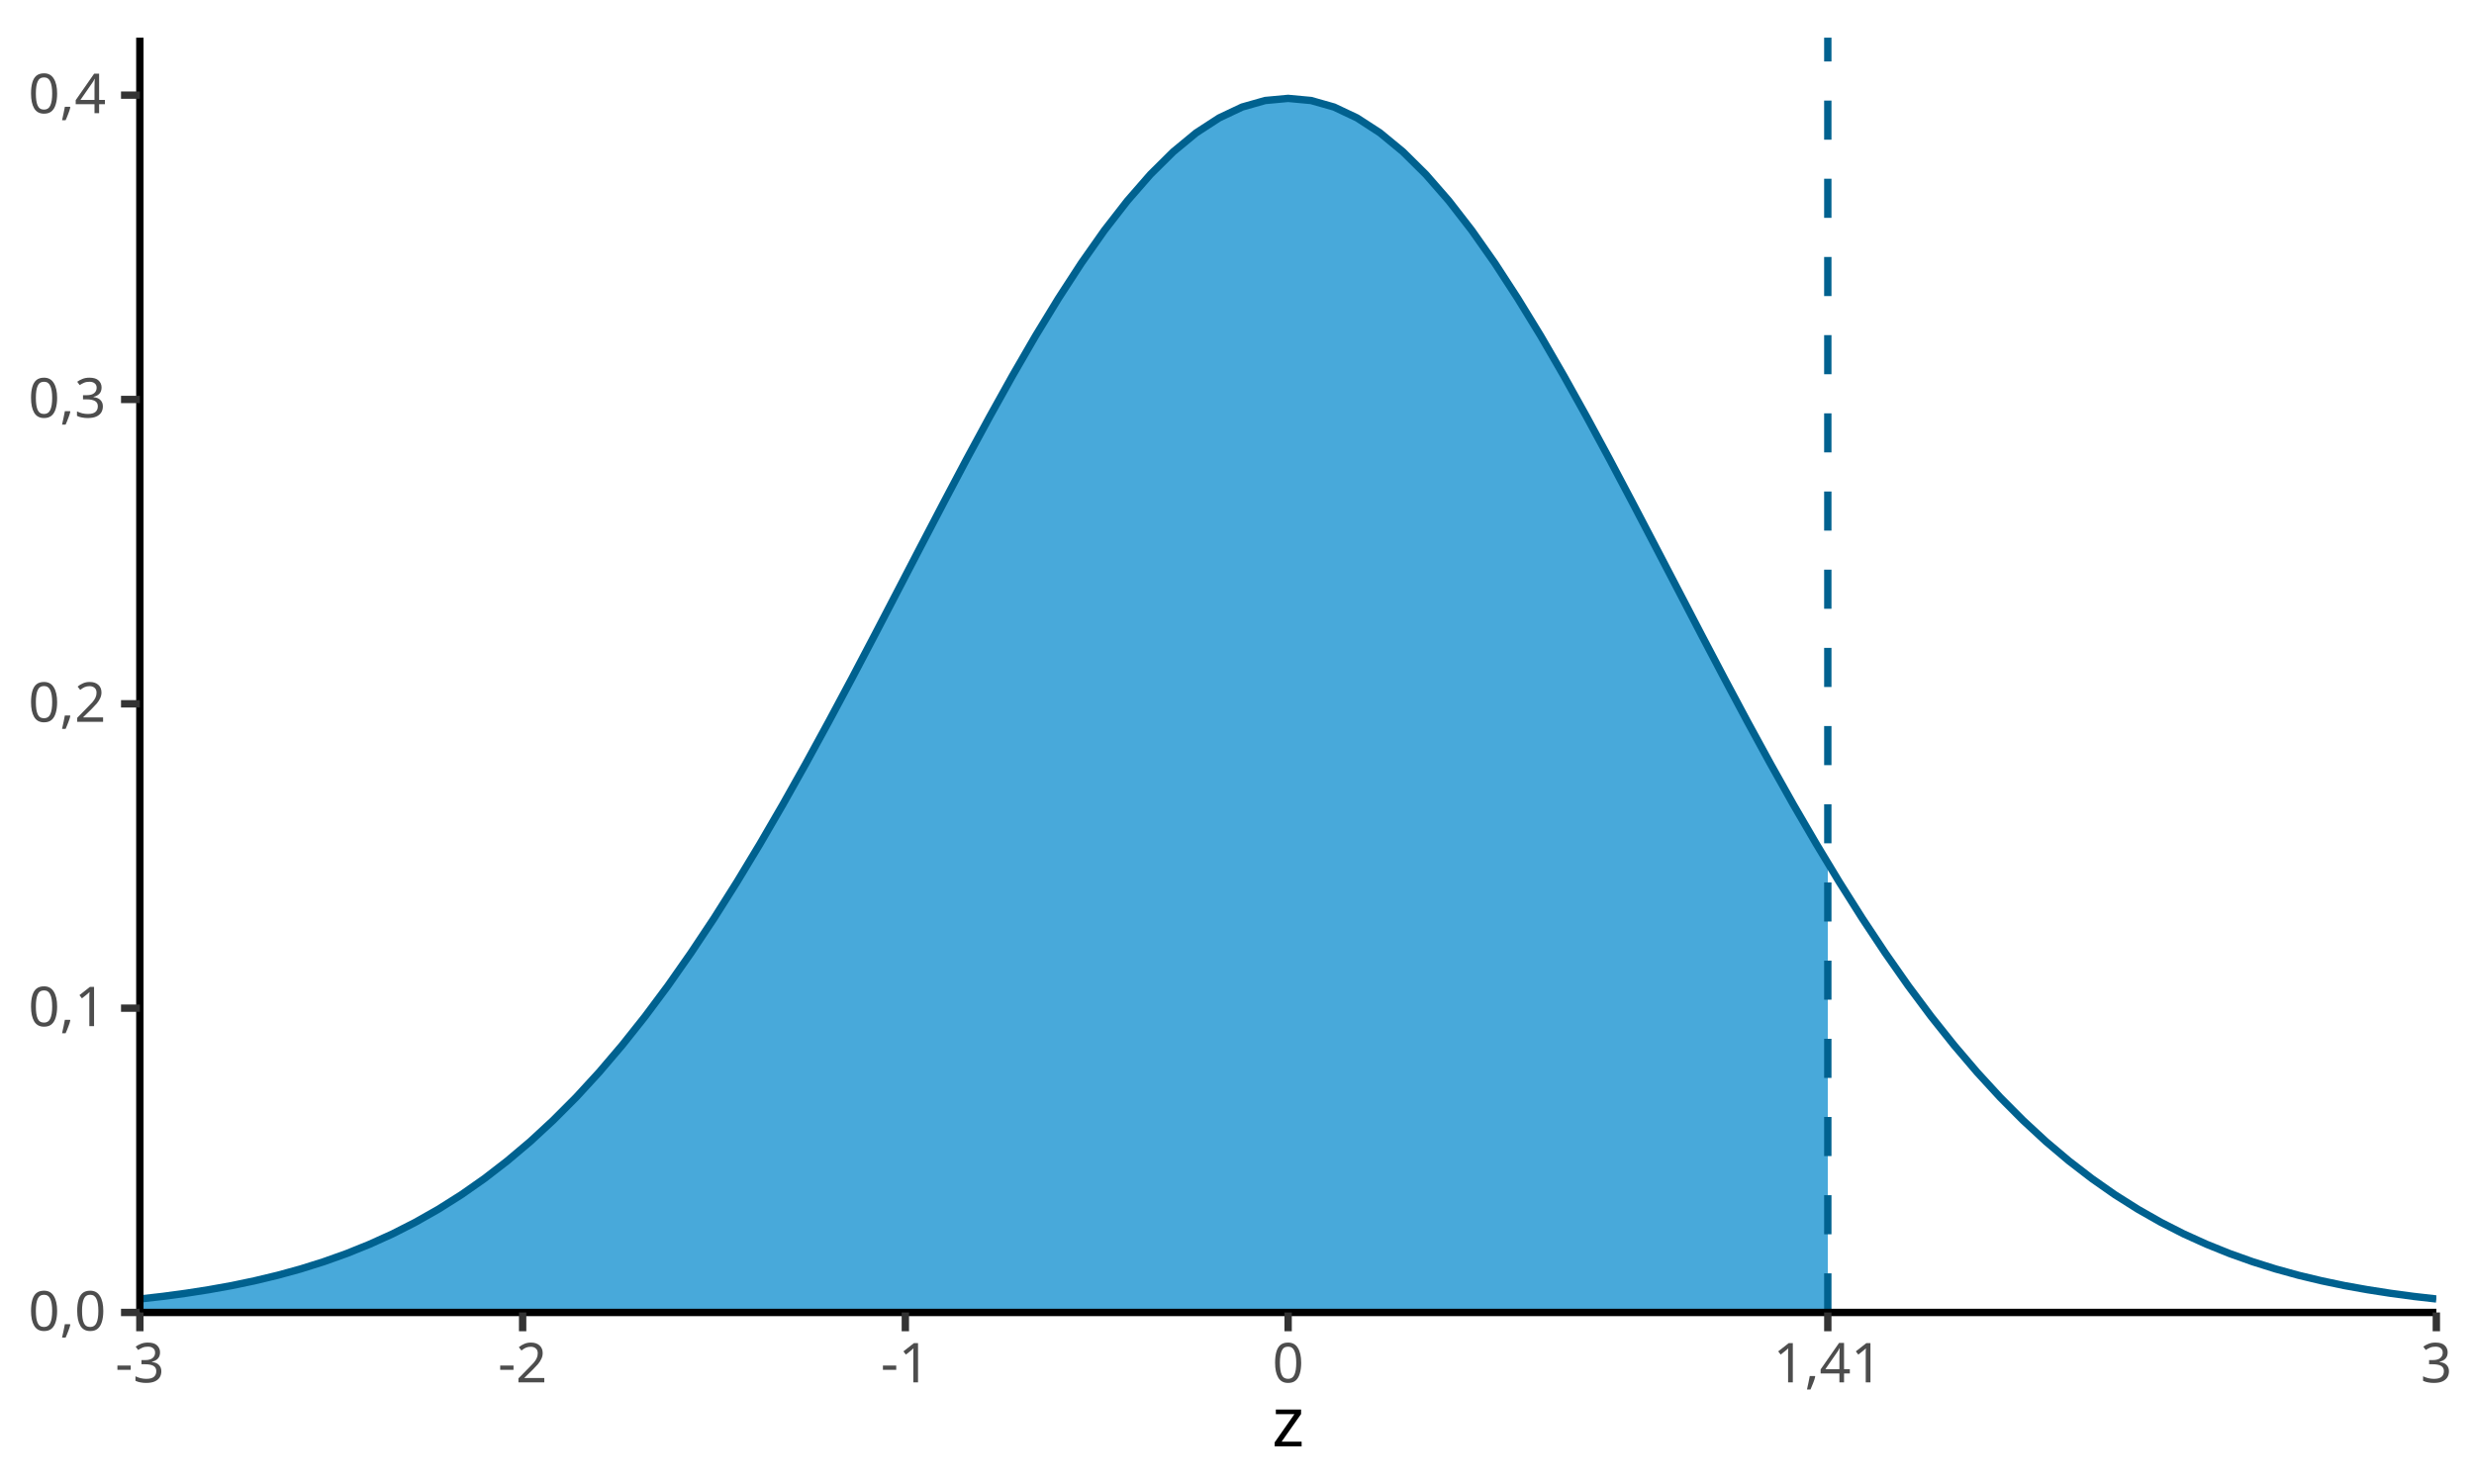
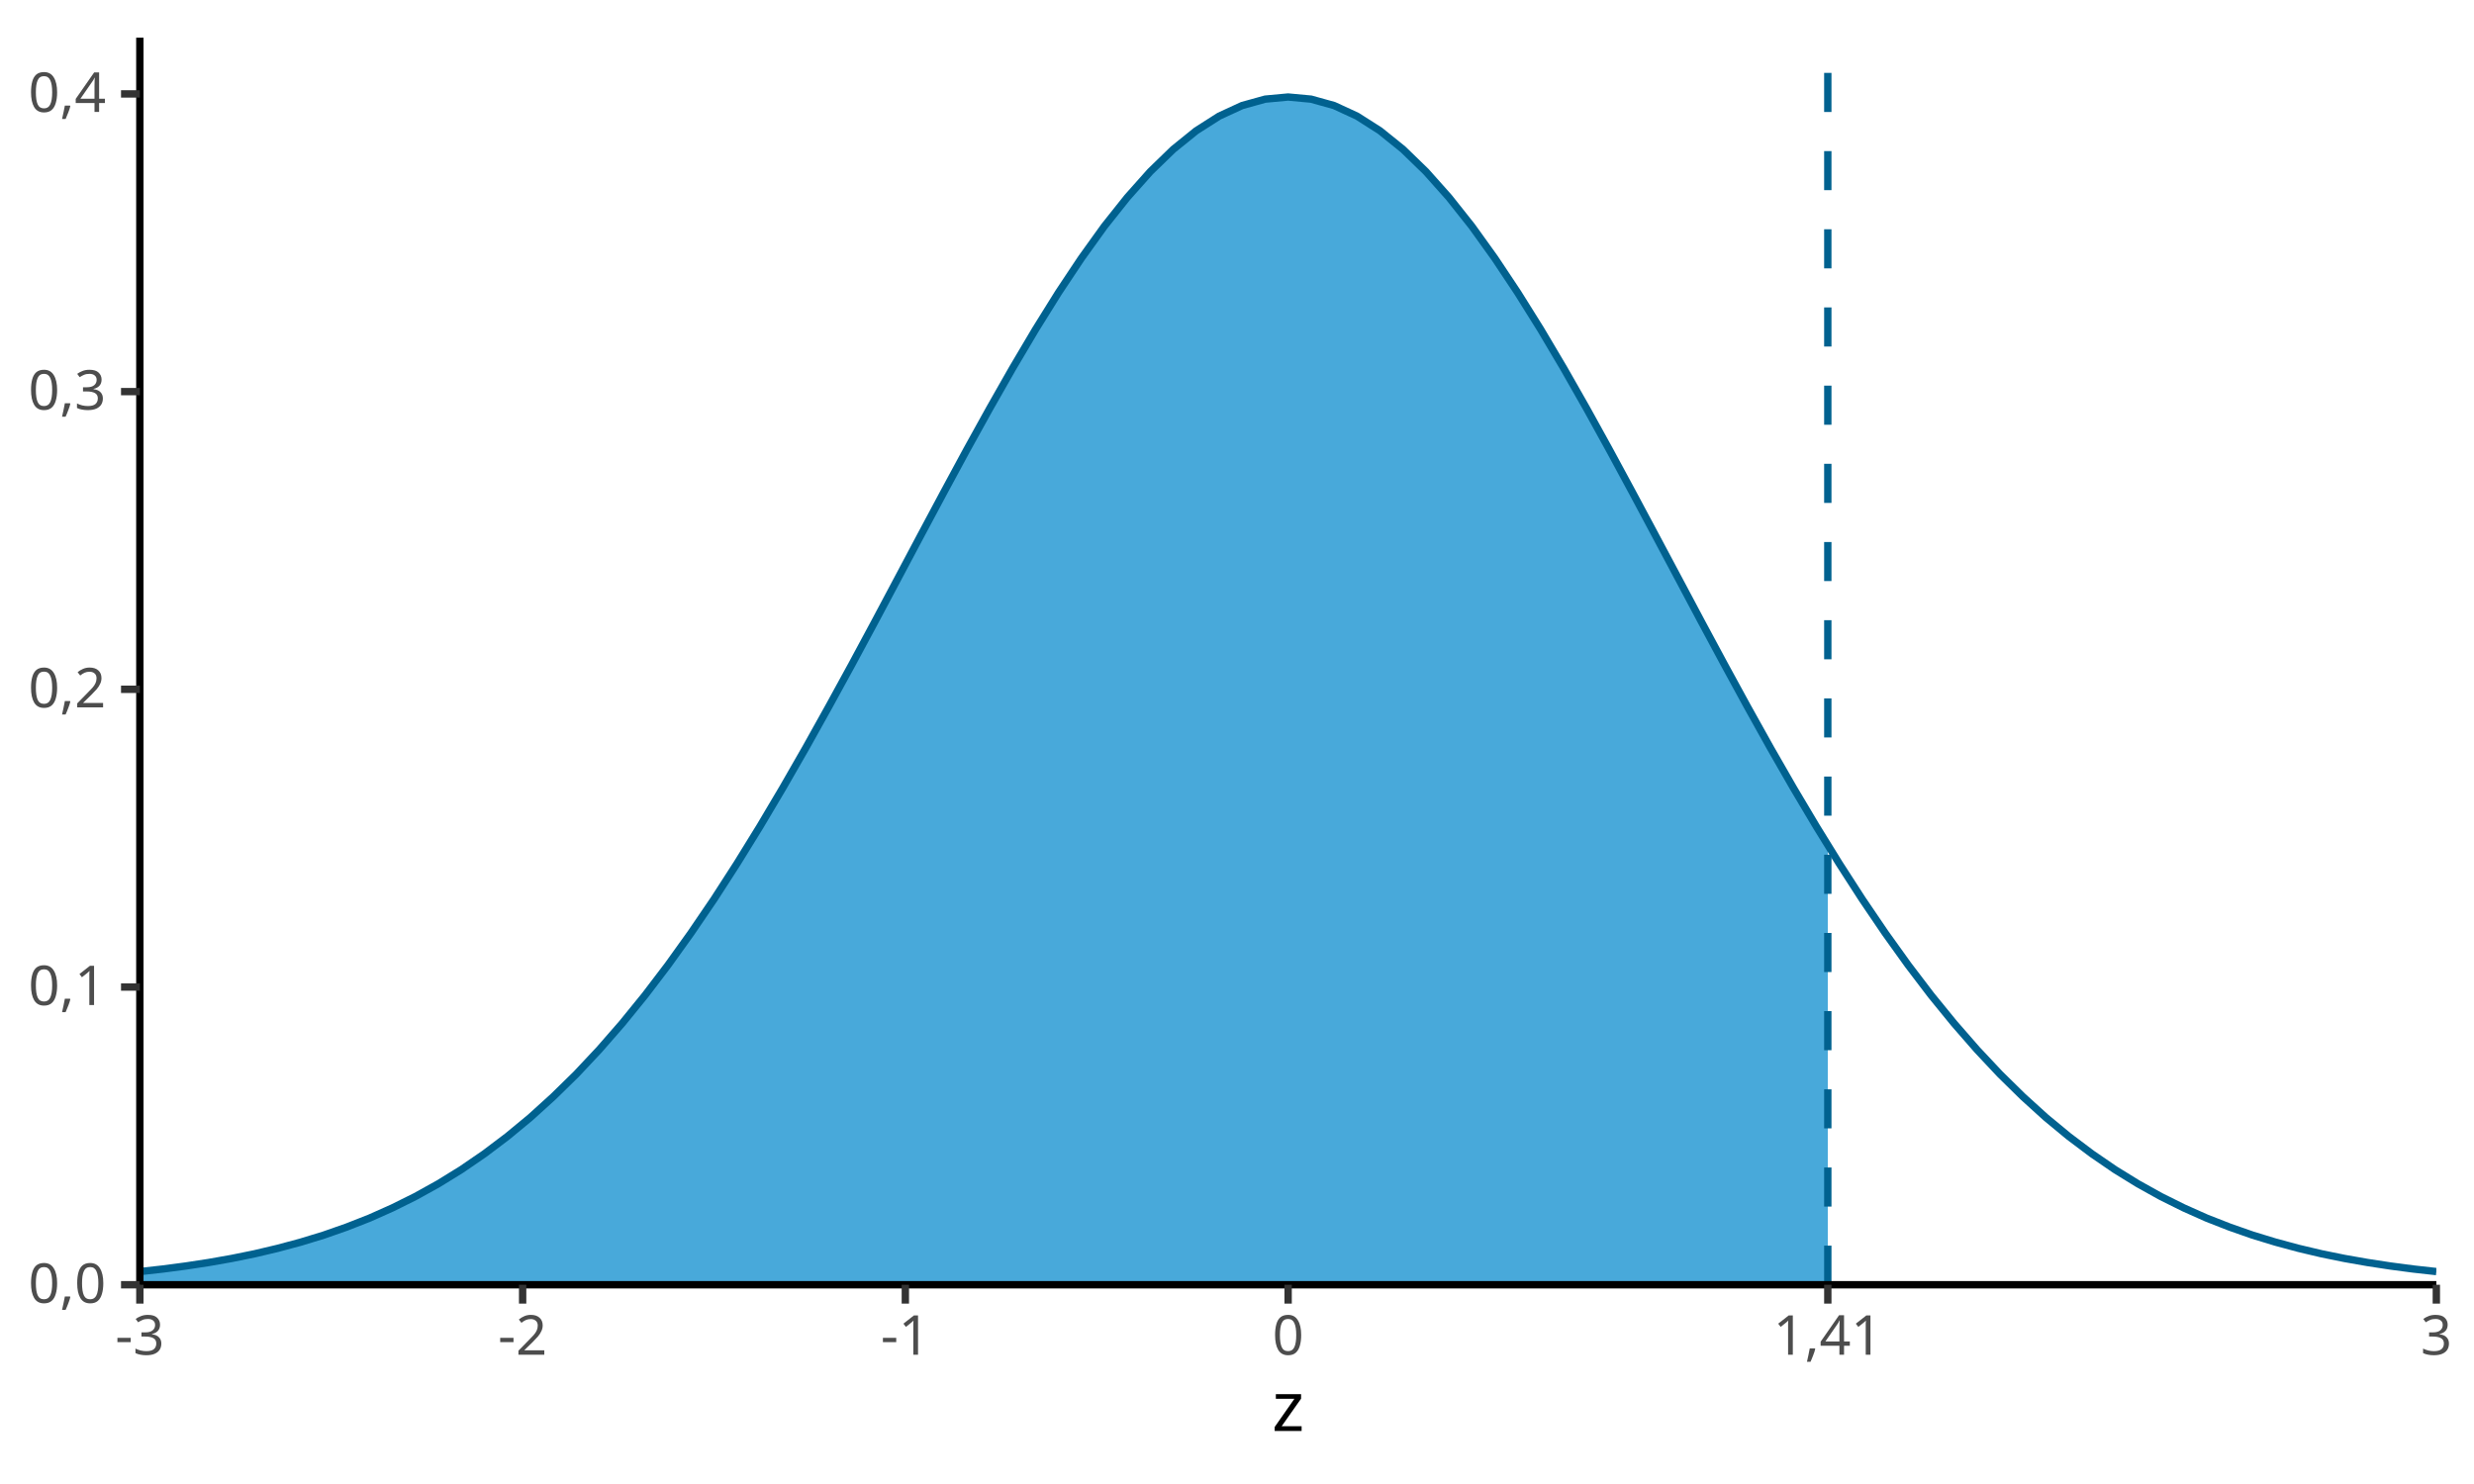
<svg xmlns="http://www.w3.org/2000/svg" class="svglite" width="360.00pt" height="216.00pt" viewBox="0 0 360.00 216.00">
  <defs>
    <style type="text/css">
    .svglite line, .svglite polyline, .svglite polygon, .svglite path, .svglite rect, .svglite circle {
      fill: none;
      stroke: #000000;
      stroke-linecap: round;
      stroke-linejoin: round;
      stroke-miterlimit: 10.00;
    }
  </style>
  </defs>
  <rect width="100%" height="100%" style="stroke: none; fill: #FFFFFF;" />
  <defs>
    <clipPath id="cpMC4wMHwzNjAuMDB8MC4wMHwyMTYuMDA=">
      <rect x="0.00" y="0.00" width="360.00" height="216.00" />
    </clipPath>
  </defs>
  <g clip-path="url(#cpMC4wMHwzNjAuMDB8MC4wMHwyMTYuMDA=)">
    <rect x="0.00" y="0.00" width="360.00" height="216.00" style="stroke-width: 1.07; stroke: #FFFFFF; fill: #FFFFFF;" />
  </g>
  <defs>
-     <clipPath id="cpMjAuMzV8MzU0LjUyfDUuNDh8MTkxLjAz">
-       <rect x="20.35" y="5.48" width="334.17" height="185.55" />
+     <clipPath id="cpMjAuMzV8MzU0LjUyfDUuNDh8MTg3LjAw">
+       <rect x="20.35" y="5.48" width="334.17" height="181.52" />
    </clipPath>
  </defs>
-   <g clip-path="url(#cpMjAuMzV8MzU0LjUyfDUuNDh8MTkxLjAz)">
-     <rect x="20.35" y="5.48" width="334.17" height="185.55" style="stroke-width: 1.07; stroke: none; fill: #FFFFFF;" />
-     <polygon points="20.35,189.07 22.81,188.80 25.27,188.49 27.72,188.14 30.18,187.75 32.63,187.32 35.09,186.84 37.55,186.31 40.00,185.72 42.46,185.07 44.92,184.35 47.37,183.55 49.83,182.69 52.28,181.73 54.74,180.69 57.20,179.56 59.65,178.32 62.11,176.98 64.56,175.53 67.02,173.97 69.48,172.28 71.93,170.46 74.39,168.51 76.84,166.43 79.30,164.20 81.76,161.83 84.21,159.31 86.67,156.64 89.13,153.82 91.58,150.85 94.04,147.72 96.49,144.44 98.95,141.01 101.41,137.44 103.86,133.71 106.32,129.85 108.77,125.86 111.23,121.73 113.69,117.50 116.14,113.15 118.60,108.71 121.06,104.18 123.51,99.58 125.97,94.93 128.42,90.23 130.88,85.51 133.34,80.78 135.79,76.07 138.25,71.39 140.70,66.76 143.16,62.20 145.62,57.73 148.07,53.38 150.53,49.16 152.98,45.09 155.44,41.20 157.90,37.50 160.35,34.02 162.81,30.78 165.27,27.78 167.72,25.05 170.18,22.60 172.63,20.45 175.09,18.61 177.55,17.08 180.00,15.88 182.46,15.02 184.91,14.50 187.37,14.32 189.83,14.48 192.28,14.98 194.74,15.83 197.20,17.01 199.65,18.51 202.11,20.34 204.56,22.48 207.02,24.91 209.48,27.62 211.93,30.61 214.39,33.84 216.84,37.31 219.30,40.99 221.76,44.87 224.21,48.93 226.67,53.14 229.12,57.49 231.58,61.95 234.04,66.51 236.49,71.13 238.95,75.81 241.41,80.53 243.86,85.25 246.32,89.97 248.77,94.67 251.23,99.33 253.69,103.93 256.14,108.46 258.60,112.91 261.05,117.26 263.51,121.51 265.97,125.63 265.97,191.03 263.51,191.03 261.05,191.03 258.60,191.03 256.14,191.03 253.69,191.03 251.23,191.03 248.77,191.03 246.32,191.03 243.86,191.03 241.41,191.03 238.95,191.03 236.49,191.03 234.04,191.03 231.58,191.03 229.12,191.03 226.67,191.03 224.21,191.03 221.76,191.03 219.30,191.03 216.84,191.03 214.39,191.03 211.93,191.03 209.48,191.03 207.02,191.03 204.56,191.03 202.11,191.03 199.65,191.03 197.20,191.03 194.74,191.03 192.28,191.03 189.83,191.03 187.37,191.03 184.91,191.03 182.46,191.03 180.00,191.03 177.55,191.03 175.09,191.03 172.63,191.03 170.18,191.03 167.72,191.03 165.27,191.03 162.81,191.03 160.35,191.03 157.90,191.03 155.44,191.03 152.98,191.03 150.53,191.03 148.07,191.03 145.62,191.03 143.16,191.03 140.70,191.03 138.25,191.03 135.79,191.03 133.34,191.03 130.88,191.03 128.42,191.03 125.97,191.03 123.51,191.03 121.06,191.03 118.60,191.03 116.14,191.03 113.69,191.03 111.23,191.03 108.77,191.03 106.32,191.03 103.86,191.03 101.41,191.03 98.95,191.03 96.49,191.03 94.04,191.03 91.58,191.03 89.13,191.03 86.67,191.03 84.21,191.03 81.76,191.03 79.30,191.03 76.84,191.03 74.39,191.03 71.93,191.03 69.48,191.03 67.02,191.03 64.56,191.03 62.11,191.03 59.65,191.03 57.20,191.03 54.74,191.03 52.28,191.03 49.83,191.03 47.37,191.03 44.92,191.03 42.46,191.03 40.00,191.03 37.55,191.03 35.09,191.03 32.63,191.03 30.18,191.03 27.72,191.03 25.27,191.03 22.81,191.03 20.35,191.03 " style="stroke-width: 0.00; stroke: none; fill: #48A9DA;" />
-     <polyline points="20.35,189.07 22.81,188.80 25.27,188.49 27.72,188.14 30.18,187.75 32.63,187.32 35.09,186.84 37.55,186.31 40.00,185.72 42.46,185.07 44.92,184.35 47.37,183.55 49.83,182.69 52.28,181.73 54.74,180.69 57.20,179.56 59.65,178.32 62.11,176.98 64.56,175.53 67.02,173.97 69.48,172.28 71.93,170.46 74.39,168.51 76.84,166.43 79.30,164.20 81.76,161.83 84.21,159.31 86.67,156.64 89.13,153.82 91.58,150.85 94.04,147.72 96.49,144.44 98.95,141.01 101.41,137.44 103.86,133.71 106.32,129.85 108.77,125.86 111.23,121.73 113.69,117.50 116.14,113.15 118.60,108.71 121.06,104.18 123.51,99.58 125.97,94.93 128.42,90.23 130.88,85.51 133.34,80.78 135.79,76.07 138.25,71.39 140.70,66.76 143.16,62.20 145.62,57.73 148.07,53.38 150.53,49.16 152.98,45.09 155.44,41.20 157.90,37.50 160.35,34.02 162.81,30.78 165.27,27.78 167.72,25.05 170.18,22.60 172.63,20.45 175.09,18.61 177.55,17.08 180.00,15.88 182.46,15.02 184.91,14.50 187.37,14.32 189.83,14.48 192.28,14.98 194.74,15.83 197.20,17.01 199.65,18.51 202.11,20.34 204.56,22.48 207.02,24.91 209.48,27.62 211.93,30.61 214.39,33.84 216.84,37.31 219.30,40.99 221.76,44.87 224.21,48.93 226.67,53.14 229.12,57.49 231.58,61.95 234.04,66.51 236.49,71.13 238.95,75.81 241.41,80.53 243.86,85.25 246.32,89.97 248.77,94.67 251.23,99.33 253.69,103.93 256.14,108.46 258.60,112.91 261.05,117.26 263.51,121.51 265.97,125.63 " style="stroke-width: 1.07; stroke: none;" />
-     <polyline points="265.97,191.03 263.51,191.03 261.05,191.03 258.60,191.03 256.14,191.03 253.69,191.03 251.23,191.03 248.77,191.03 246.32,191.03 243.86,191.03 241.41,191.03 238.95,191.03 236.49,191.03 234.04,191.03 231.58,191.03 229.12,191.03 226.67,191.03 224.21,191.03 221.76,191.03 219.30,191.03 216.84,191.03 214.39,191.03 211.93,191.03 209.48,191.03 207.02,191.03 204.56,191.03 202.11,191.03 199.65,191.03 197.20,191.03 194.74,191.03 192.28,191.03 189.83,191.03 187.37,191.03 184.91,191.03 182.46,191.03 180.00,191.03 177.55,191.03 175.09,191.03 172.63,191.03 170.18,191.03 167.72,191.03 165.27,191.03 162.81,191.03 160.35,191.03 157.90,191.03 155.44,191.03 152.98,191.03 150.53,191.03 148.07,191.03 145.62,191.03 143.16,191.03 140.70,191.03 138.25,191.03 135.79,191.03 133.34,191.03 130.88,191.03 128.42,191.03 125.97,191.03 123.51,191.03 121.06,191.03 118.60,191.03 116.14,191.03 113.69,191.03 111.23,191.03 108.77,191.03 106.32,191.03 103.86,191.03 101.41,191.03 98.95,191.03 96.49,191.03 94.04,191.03 91.58,191.03 89.13,191.03 86.67,191.03 84.21,191.03 81.76,191.03 79.30,191.03 76.84,191.03 74.39,191.03 71.93,191.03 69.48,191.03 67.02,191.03 64.56,191.03 62.11,191.03 59.65,191.03 57.20,191.03 54.74,191.03 52.28,191.03 49.83,191.03 47.37,191.03 44.92,191.03 42.46,191.03 40.00,191.03 37.55,191.03 35.09,191.03 32.63,191.03 30.18,191.03 27.72,191.03 25.27,191.03 22.81,191.03 20.35,191.03 " style="stroke-width: 1.07; stroke: none;" />
-     <line x1="265.97" y1="191.03" x2="265.97" y2="5.48" style="stroke-width: 1.07; stroke: #00618F; stroke-dasharray: 5.69,5.69; stroke-linecap: butt;" />
-     <polyline points="20.35,189.07 23.70,188.69 27.04,188.24 30.38,187.72 33.72,187.12 37.06,186.42 40.40,185.62 43.75,184.70 47.09,183.65 50.43,182.46 53.77,181.11 57.11,179.60 60.45,177.90 63.80,176.00 67.14,173.89 70.48,171.55 73.82,168.97 77.16,166.15 80.50,163.06 83.85,159.70 87.19,156.06 90.53,152.14 93.87,147.94 97.21,143.46 100.55,138.69 103.90,133.66 107.24,128.37 110.58,122.84 113.92,117.09 117.26,111.14 120.60,105.02 123.95,98.76 127.29,92.41 130.63,85.99 133.97,79.56 137.31,73.17 140.65,66.85 144.00,60.67 147.34,54.67 150.68,48.90 154.02,43.43 157.36,38.29 160.70,33.54 164.05,29.23 167.39,25.40 170.73,22.09 174.07,19.33 177.41,17.16 180.75,15.58 184.10,14.63 187.44,14.32 190.78,14.63 194.12,15.58 197.46,17.16 200.80,19.33 204.15,22.09 207.49,25.40 210.83,29.23 214.17,33.54 217.51,38.29 220.85,43.43 224.20,48.90 227.54,54.67 230.88,60.67 234.22,66.85 237.56,73.17 240.90,79.56 244.25,85.99 247.59,92.41 250.93,98.76 254.27,105.02 257.61,111.14 260.95,117.09 264.30,122.84 267.64,128.37 270.98,133.66 274.32,138.69 277.66,143.46 281.00,147.94 284.35,152.14 287.69,156.06 291.03,159.70 294.37,163.06 297.71,166.15 301.05,168.97 304.40,171.55 307.74,173.89 311.08,176.00 314.42,177.90 317.76,179.60 321.10,181.11 324.45,182.46 327.79,183.65 331.13,184.70 334.47,185.62 337.81,186.42 341.15,187.12 344.50,187.72 347.84,188.24 351.18,188.69 354.52,189.07 " style="stroke-width: 1.07; stroke: #00618F; stroke-linecap: butt;" />
+   <g clip-path="url(#cpMjAuMzV8MzU0LjUyfDUuNDh8MTg3LjAw)">
+     <rect x="20.35" y="5.48" width="334.17" height="181.52" style="stroke-width: 1.07; stroke: none; fill: #FFFFFF;" />
+     <polygon points="20.35,185.08 22.81,184.81 25.27,184.51 27.72,184.17 30.18,183.79 32.63,183.37 35.09,182.90 37.55,182.38 40.00,181.80 42.46,181.16 44.92,180.46 47.37,179.68 49.83,178.83 52.28,177.90 54.74,176.89 57.20,175.78 59.65,174.57 62.11,173.26 64.56,171.84 67.02,170.30 69.48,168.65 71.93,166.88 74.39,164.97 76.84,162.93 79.30,160.75 81.76,158.43 84.21,155.97 86.67,153.36 89.13,150.60 91.58,147.69 94.04,144.63 96.49,141.42 98.95,138.07 101.41,134.57 103.86,130.93 106.32,127.15 108.77,123.24 111.23,119.21 113.69,115.06 116.14,110.81 118.60,106.46 121.06,102.03 123.51,97.54 125.97,92.98 128.42,88.39 130.88,83.77 133.34,79.15 135.79,74.54 138.25,69.96 140.70,65.43 143.16,60.96 145.62,56.59 148.07,52.33 150.53,48.21 152.98,44.23 155.44,40.42 157.90,36.81 160.35,33.40 162.81,30.23 165.27,27.29 167.72,24.62 170.18,22.23 172.63,20.12 175.09,18.32 177.55,16.83 180.00,15.66 182.46,14.81 184.91,14.30 187.37,14.12 189.83,14.28 192.28,14.78 194.74,15.60 197.20,16.76 199.65,18.23 202.11,20.02 204.56,22.11 207.02,24.49 209.48,27.14 211.93,30.06 214.39,33.22 216.84,36.62 219.30,40.22 221.76,44.02 224.21,47.99 226.67,52.11 229.12,56.36 231.58,60.72 234.04,65.18 236.49,69.71 238.95,74.29 241.41,78.90 243.86,83.52 246.32,88.14 248.77,92.73 251.23,97.29 253.69,101.79 256.14,106.22 258.60,110.58 261.05,114.83 263.51,118.99 265.97,123.02 265.97,187.00 263.51,187.00 261.05,187.00 258.60,187.00 256.14,187.00 253.69,187.00 251.23,187.00 248.77,187.00 246.32,187.00 243.86,187.00 241.41,187.00 238.95,187.00 236.49,187.00 234.04,187.00 231.58,187.00 229.12,187.00 226.67,187.00 224.21,187.00 221.76,187.00 219.30,187.00 216.84,187.00 214.39,187.00 211.93,187.00 209.48,187.00 207.02,187.00 204.56,187.00 202.11,187.00 199.65,187.00 197.20,187.00 194.74,187.00 192.28,187.00 189.83,187.00 187.37,187.00 184.91,187.00 182.46,187.00 180.00,187.00 177.55,187.00 175.09,187.00 172.63,187.00 170.18,187.00 167.72,187.00 165.27,187.00 162.81,187.00 160.35,187.00 157.90,187.00 155.44,187.00 152.98,187.00 150.53,187.00 148.07,187.00 145.62,187.00 143.16,187.00 140.70,187.00 138.25,187.00 135.79,187.00 133.34,187.00 130.88,187.00 128.42,187.00 125.97,187.00 123.51,187.00 121.06,187.00 118.60,187.00 116.14,187.00 113.69,187.00 111.23,187.00 108.77,187.00 106.32,187.00 103.86,187.00 101.41,187.00 98.95,187.00 96.49,187.00 94.04,187.00 91.58,187.00 89.13,187.00 86.67,187.00 84.21,187.00 81.76,187.00 79.30,187.00 76.84,187.00 74.39,187.00 71.93,187.00 69.48,187.00 67.02,187.00 64.56,187.00 62.11,187.00 59.65,187.00 57.20,187.00 54.74,187.00 52.28,187.00 49.83,187.00 47.37,187.00 44.92,187.00 42.46,187.00 40.00,187.00 37.55,187.00 35.09,187.00 32.63,187.00 30.18,187.00 27.72,187.00 25.27,187.00 22.81,187.00 20.35,187.00 " style="stroke-width: 0.00; stroke: none; fill: #48A9DA;" />
+     <polyline points="20.35,185.08 22.81,184.81 25.27,184.51 27.72,184.17 30.18,183.79 32.63,183.37 35.09,182.90 37.55,182.38 40.00,181.80 42.46,181.16 44.92,180.46 47.37,179.68 49.83,178.83 52.28,177.90 54.74,176.89 57.20,175.78 59.65,174.57 62.11,173.26 64.56,171.84 67.02,170.30 69.48,168.65 71.93,166.88 74.39,164.97 76.84,162.93 79.30,160.75 81.76,158.43 84.21,155.97 86.67,153.36 89.13,150.60 91.58,147.69 94.04,144.63 96.49,141.42 98.95,138.07 101.41,134.57 103.86,130.93 106.32,127.15 108.77,123.24 111.23,119.21 113.69,115.06 116.14,110.81 118.60,106.46 121.06,102.03 123.51,97.54 125.97,92.98 128.42,88.39 130.88,83.77 133.34,79.15 135.79,74.54 138.25,69.96 140.70,65.43 143.16,60.96 145.62,56.59 148.07,52.33 150.53,48.21 152.98,44.23 155.44,40.42 157.90,36.81 160.35,33.40 162.81,30.23 165.27,27.29 167.72,24.62 170.18,22.23 172.63,20.12 175.09,18.32 177.55,16.83 180.00,15.66 182.46,14.81 184.91,14.30 187.37,14.12 189.83,14.28 192.28,14.78 194.74,15.60 197.20,16.76 199.65,18.23 202.11,20.02 204.56,22.11 207.02,24.49 209.48,27.14 211.93,30.06 214.39,33.22 216.84,36.62 219.30,40.22 221.76,44.02 224.21,47.99 226.67,52.11 229.12,56.36 231.58,60.72 234.04,65.18 236.49,69.71 238.95,74.29 241.41,78.90 243.86,83.52 246.32,88.14 248.77,92.73 251.23,97.29 253.69,101.79 256.14,106.22 258.60,110.58 261.05,114.83 263.51,118.99 265.97,123.02 " style="stroke-width: 1.07; stroke: none;" />
+     <polyline points="265.97,187.00 263.51,187.00 261.05,187.00 258.60,187.00 256.14,187.00 253.69,187.00 251.23,187.00 248.77,187.00 246.32,187.00 243.86,187.00 241.41,187.00 238.95,187.00 236.49,187.00 234.04,187.00 231.58,187.00 229.12,187.00 226.67,187.00 224.21,187.00 221.76,187.00 219.30,187.00 216.84,187.00 214.39,187.00 211.93,187.00 209.48,187.00 207.02,187.00 204.56,187.00 202.11,187.00 199.65,187.00 197.20,187.00 194.74,187.00 192.28,187.00 189.83,187.00 187.37,187.00 184.91,187.00 182.46,187.00 180.00,187.00 177.55,187.00 175.09,187.00 172.63,187.00 170.18,187.00 167.72,187.00 165.27,187.00 162.81,187.00 160.35,187.00 157.90,187.00 155.44,187.00 152.98,187.00 150.53,187.00 148.07,187.00 145.62,187.00 143.16,187.00 140.70,187.00 138.25,187.00 135.79,187.00 133.34,187.00 130.88,187.00 128.42,187.00 125.97,187.00 123.51,187.00 121.06,187.00 118.60,187.00 116.14,187.00 113.69,187.00 111.23,187.00 108.77,187.00 106.32,187.00 103.86,187.00 101.41,187.00 98.95,187.00 96.49,187.00 94.04,187.00 91.58,187.00 89.13,187.00 86.67,187.00 84.21,187.00 81.76,187.00 79.30,187.00 76.84,187.00 74.39,187.00 71.93,187.00 69.48,187.00 67.02,187.00 64.56,187.00 62.11,187.00 59.65,187.00 57.20,187.00 54.74,187.00 52.28,187.00 49.83,187.00 47.37,187.00 44.92,187.00 42.46,187.00 40.00,187.00 37.55,187.00 35.09,187.00 32.63,187.00 30.18,187.00 27.72,187.00 25.27,187.00 22.81,187.00 20.35,187.00 " style="stroke-width: 1.07; stroke: none;" />
+     <line x1="265.97" y1="187.00" x2="265.97" y2="5.48" style="stroke-width: 1.07; stroke: #00618F; stroke-dasharray: 5.69,5.69; stroke-linecap: butt;" />
+     <polyline points="20.35,185.08 23.70,184.71 27.04,184.27 30.38,183.76 33.72,183.17 37.06,182.49 40.40,181.70 43.75,180.80 47.09,179.78 50.43,178.61 53.77,177.30 57.11,175.81 60.45,174.15 63.80,172.29 67.14,170.23 70.48,167.94 73.82,165.42 77.16,162.66 80.50,159.63 83.85,156.35 87.19,152.79 90.53,148.96 93.87,144.85 97.21,140.46 100.55,135.80 103.90,130.88 107.24,125.70 110.58,120.29 113.92,114.66 117.26,108.84 120.60,102.85 123.95,96.73 127.29,90.52 130.63,84.24 133.97,77.95 137.31,71.70 140.65,65.52 144.00,59.47 147.34,53.60 150.68,47.96 154.02,42.60 157.36,37.58 160.70,32.93 164.05,28.72 167.39,24.97 170.73,21.73 174.07,19.03 177.41,16.90 180.75,15.36 184.10,14.43 187.44,14.12 190.78,14.43 194.12,15.36 197.46,16.90 200.80,19.03 204.15,21.73 207.49,24.97 210.83,28.72 214.17,32.93 217.51,37.58 220.85,42.60 224.20,47.96 227.54,53.60 230.88,59.47 234.22,65.52 237.56,71.70 240.90,77.95 244.25,84.24 247.59,90.52 250.93,96.73 254.27,102.85 257.61,108.84 260.95,114.66 264.30,120.29 267.64,125.70 270.98,130.88 274.32,135.80 277.66,140.46 281.00,144.85 284.35,148.96 287.69,152.79 291.03,156.35 294.37,159.63 297.71,162.66 301.05,165.42 304.40,167.94 307.74,170.23 311.08,172.29 314.42,174.15 317.76,175.81 321.10,177.30 324.45,178.61 327.79,179.78 331.13,180.80 334.47,181.70 337.81,182.49 341.15,183.17 344.50,183.76 347.84,184.27 351.18,184.71 354.52,185.08 " style="stroke-width: 1.07; stroke: #00618F; stroke-linecap: butt;" />
  </g>
  <g clip-path="url(#cpMC4wMHwzNjAuMDB8MC4wMHwyMTYuMDA=)">
-     <polyline points="20.35,191.03 20.35,5.48 " style="stroke-width: 1.07; stroke-linecap: butt;" />
-     <text x="15.42" y="193.66" text-anchor="end" style="font-size: 8.00px; fill: #4D4D4D; font-family: Source Sans Pro;" textLength="9.94px" lengthAdjust="spacingAndGlyphs">0,0</text>
-     <text x="15.42" y="149.36" text-anchor="end" style="font-size: 8.00px; fill: #4D4D4D; font-family: Source Sans Pro;" textLength="9.94px" lengthAdjust="spacingAndGlyphs">0,1</text>
-     <text x="15.42" y="105.06" text-anchor="end" style="font-size: 8.00px; fill: #4D4D4D; font-family: Source Sans Pro;" textLength="9.94px" lengthAdjust="spacingAndGlyphs">0,2</text>
-     <text x="15.42" y="60.77" text-anchor="end" style="font-size: 8.00px; fill: #4D4D4D; font-family: Source Sans Pro;" textLength="9.94px" lengthAdjust="spacingAndGlyphs">0,3</text>
-     <text x="15.42" y="16.47" text-anchor="end" style="font-size: 8.00px; fill: #4D4D4D; font-family: Source Sans Pro;" textLength="9.94px" lengthAdjust="spacingAndGlyphs">0,4</text>
-     <polyline points="17.61,191.03 20.35,191.03 " style="stroke-width: 1.07; stroke: #333333; stroke-linecap: butt;" />
-     <polyline points="17.61,146.74 20.35,146.74 " style="stroke-width: 1.07; stroke: #333333; stroke-linecap: butt;" />
-     <polyline points="17.61,102.44 20.35,102.44 " style="stroke-width: 1.07; stroke: #333333; stroke-linecap: butt;" />
-     <polyline points="17.61,58.14 20.35,58.14 " style="stroke-width: 1.07; stroke: #333333; stroke-linecap: butt;" />
-     <polyline points="17.61,13.85 20.35,13.85 " style="stroke-width: 1.07; stroke: #333333; stroke-linecap: butt;" />
-     <polyline points="20.35,191.03 354.52,191.03 " style="stroke-width: 1.07; stroke-linecap: butt;" />
-     <polyline points="20.35,193.77 20.35,191.03 " style="stroke-width: 1.07; stroke: #333333; stroke-linecap: butt;" />
-     <polyline points="76.05,193.77 76.05,191.03 " style="stroke-width: 1.07; stroke: #333333; stroke-linecap: butt;" />
-     <polyline points="131.74,193.77 131.74,191.03 " style="stroke-width: 1.07; stroke: #333333; stroke-linecap: butt;" />
-     <polyline points="187.44,193.77 187.44,191.03 " style="stroke-width: 1.07; stroke: #333333; stroke-linecap: butt;" />
-     <polyline points="265.97,193.77 265.97,191.03 " style="stroke-width: 1.07; stroke: #333333; stroke-linecap: butt;" />
-     <polyline points="354.52,193.77 354.52,191.03 " style="stroke-width: 1.07; stroke: #333333; stroke-linecap: butt;" />
-     <text x="20.35" y="201.21" text-anchor="middle" style="font-size: 8.00px; fill: #4D4D4D; font-family: Source Sans Pro;" textLength="6.47px" lengthAdjust="spacingAndGlyphs">-3</text>
-     <text x="76.05" y="201.21" text-anchor="middle" style="font-size: 8.00px; fill: #4D4D4D; font-family: Source Sans Pro;" textLength="6.47px" lengthAdjust="spacingAndGlyphs">-2</text>
-     <text x="131.74" y="201.21" text-anchor="middle" style="font-size: 8.00px; fill: #4D4D4D; font-family: Source Sans Pro;" textLength="6.47px" lengthAdjust="spacingAndGlyphs">-1</text>
-     <text x="187.44" y="201.21" text-anchor="middle" style="font-size: 8.00px; fill: #4D4D4D; font-family: Source Sans Pro;" textLength="3.97px" lengthAdjust="spacingAndGlyphs">0</text>
-     <text x="265.97" y="201.21" text-anchor="middle" style="font-size: 8.00px; fill: #4D4D4D; font-family: Source Sans Pro;" textLength="13.92px" lengthAdjust="spacingAndGlyphs">1,41</text>
-     <text x="354.52" y="201.21" text-anchor="middle" style="font-size: 8.00px; fill: #4D4D4D; font-family: Source Sans Pro;" textLength="3.97px" lengthAdjust="spacingAndGlyphs">3</text>
-     <text x="187.44" y="210.52" text-anchor="middle" style="font-size: 10.00px; font-family: Source Sans Pro;" textLength="4.25px" lengthAdjust="spacingAndGlyphs">z</text>
+     <polyline points="20.35,187.00 20.35,5.48 " style="stroke-width: 1.07; stroke-linecap: butt;" />
+     <text x="15.42" y="189.63" text-anchor="end" style="font-size: 8.00px; fill: #4D4D4D; font-family: Source Sans Pro;" textLength="9.94px" lengthAdjust="spacingAndGlyphs">0,0</text>
+     <text x="15.42" y="146.29" text-anchor="end" style="font-size: 8.00px; fill: #4D4D4D; font-family: Source Sans Pro;" textLength="9.94px" lengthAdjust="spacingAndGlyphs">0,1</text>
+     <text x="15.42" y="102.96" text-anchor="end" style="font-size: 8.00px; fill: #4D4D4D; font-family: Source Sans Pro;" textLength="9.94px" lengthAdjust="spacingAndGlyphs">0,2</text>
+     <text x="15.42" y="59.62" text-anchor="end" style="font-size: 8.00px; fill: #4D4D4D; font-family: Source Sans Pro;" textLength="9.94px" lengthAdjust="spacingAndGlyphs">0,3</text>
+     <text x="15.42" y="16.29" text-anchor="end" style="font-size: 8.00px; fill: #4D4D4D; font-family: Source Sans Pro;" textLength="9.94px" lengthAdjust="spacingAndGlyphs">0,4</text>
+     <polyline points="17.61,187.00 20.35,187.00 " style="stroke-width: 1.07; stroke: #333333; stroke-linecap: butt;" />
+     <polyline points="17.61,143.67 20.35,143.67 " style="stroke-width: 1.07; stroke: #333333; stroke-linecap: butt;" />
+     <polyline points="17.61,100.33 20.35,100.33 " style="stroke-width: 1.07; stroke: #333333; stroke-linecap: butt;" />
+     <polyline points="17.61,57.00 20.35,57.00 " style="stroke-width: 1.07; stroke: #333333; stroke-linecap: butt;" />
+     <polyline points="17.61,13.67 20.35,13.67 " style="stroke-width: 1.07; stroke: #333333; stroke-linecap: butt;" />
+     <polyline points="20.35,187.00 354.52,187.00 " style="stroke-width: 1.07; stroke-linecap: butt;" />
+     <polyline points="20.35,189.74 20.35,187.00 " style="stroke-width: 1.07; stroke: #333333; stroke-linecap: butt;" />
+     <polyline points="76.05,189.74 76.05,187.00 " style="stroke-width: 1.07; stroke: #333333; stroke-linecap: butt;" />
+     <polyline points="131.74,189.74 131.74,187.00 " style="stroke-width: 1.07; stroke: #333333; stroke-linecap: butt;" />
+     <polyline points="187.44,189.74 187.44,187.00 " style="stroke-width: 1.07; stroke: #333333; stroke-linecap: butt;" />
+     <polyline points="265.97,189.74 265.97,187.00 " style="stroke-width: 1.07; stroke: #333333; stroke-linecap: butt;" />
+     <polyline points="354.52,189.74 354.52,187.00 " style="stroke-width: 1.07; stroke: #333333; stroke-linecap: butt;" />
+     <text x="20.35" y="197.18" text-anchor="middle" style="font-size: 8.00px; fill: #4D4D4D; font-family: Source Sans Pro;" textLength="6.47px" lengthAdjust="spacingAndGlyphs">-3</text>
+     <text x="76.05" y="197.18" text-anchor="middle" style="font-size: 8.00px; fill: #4D4D4D; font-family: Source Sans Pro;" textLength="6.47px" lengthAdjust="spacingAndGlyphs">-2</text>
+     <text x="131.74" y="197.18" text-anchor="middle" style="font-size: 8.00px; fill: #4D4D4D; font-family: Source Sans Pro;" textLength="6.47px" lengthAdjust="spacingAndGlyphs">-1</text>
+     <text x="187.44" y="197.18" text-anchor="middle" style="font-size: 8.00px; fill: #4D4D4D; font-family: Source Sans Pro;" textLength="3.97px" lengthAdjust="spacingAndGlyphs">0</text>
+     <text x="265.97" y="197.18" text-anchor="middle" style="font-size: 8.00px; fill: #4D4D4D; font-family: Source Sans Pro;" textLength="13.92px" lengthAdjust="spacingAndGlyphs">1,41</text>
+     <text x="354.52" y="197.18" text-anchor="middle" style="font-size: 8.00px; fill: #4D4D4D; font-family: Source Sans Pro;" textLength="3.97px" lengthAdjust="spacingAndGlyphs">3</text>
+     <text x="187.44" y="208.28" text-anchor="middle" style="font-size: 10.00px; font-family: Source Sans Pro;" textLength="4.25px" lengthAdjust="spacingAndGlyphs">z</text>
  </g>
</svg>
